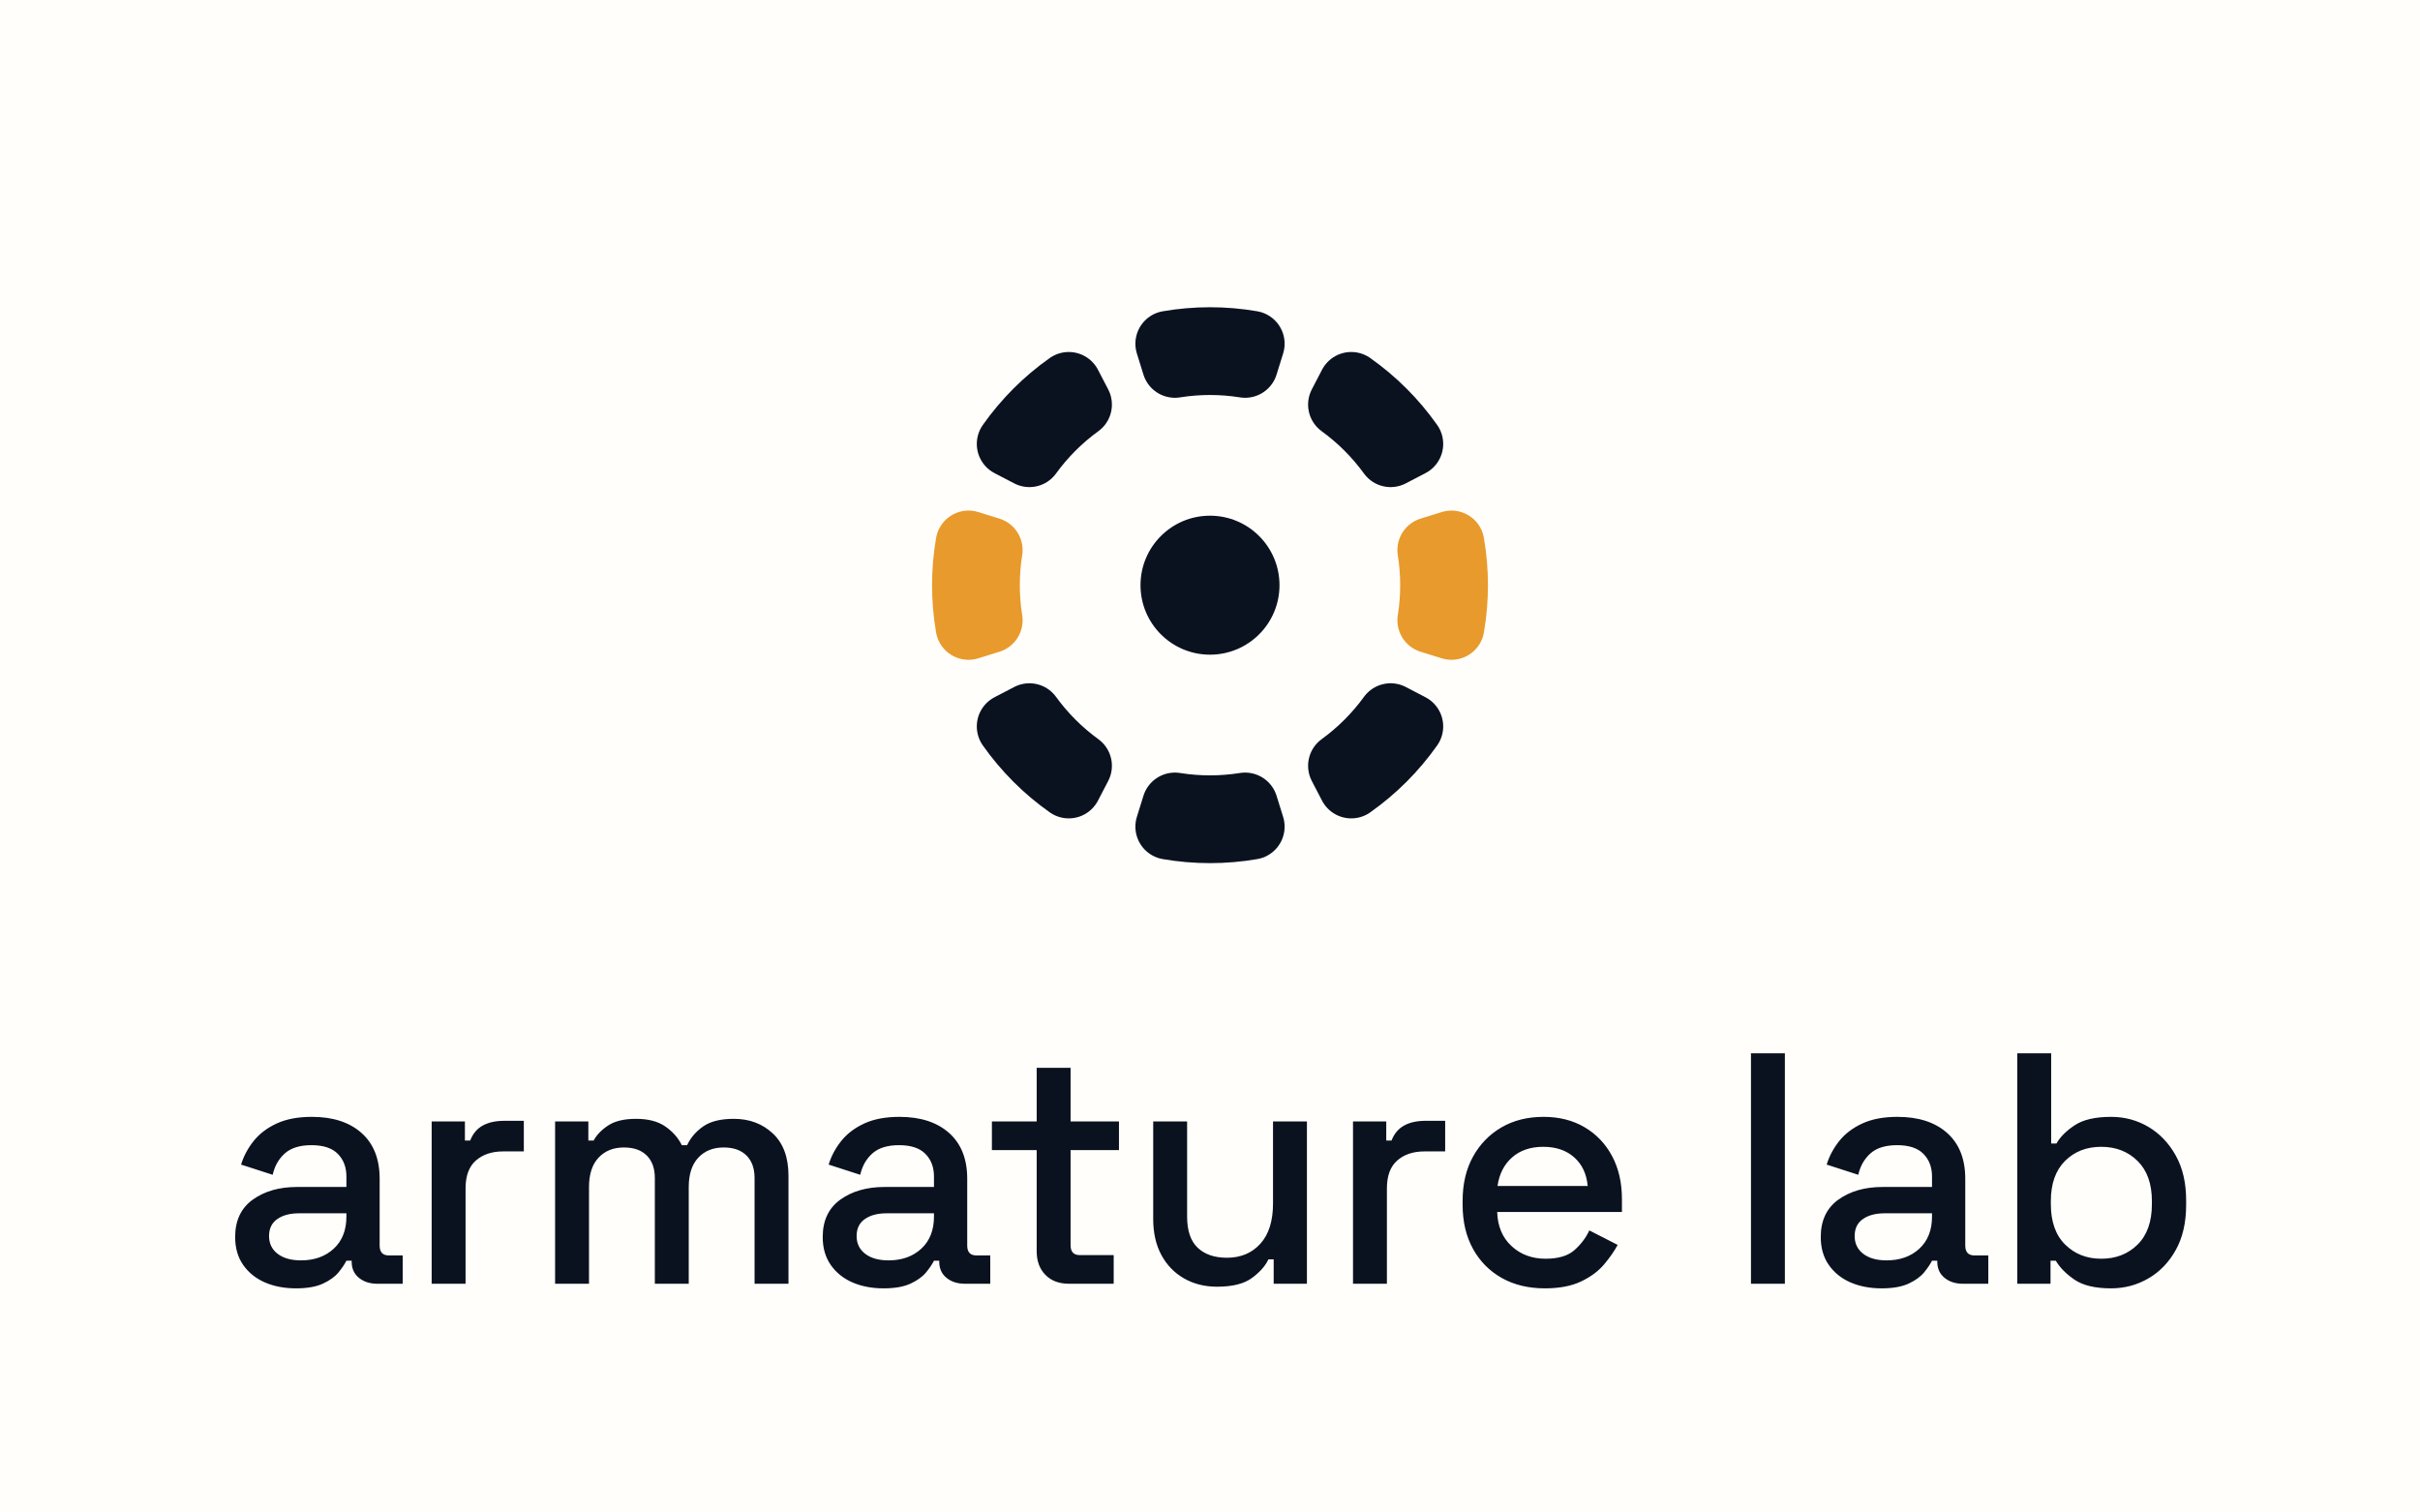
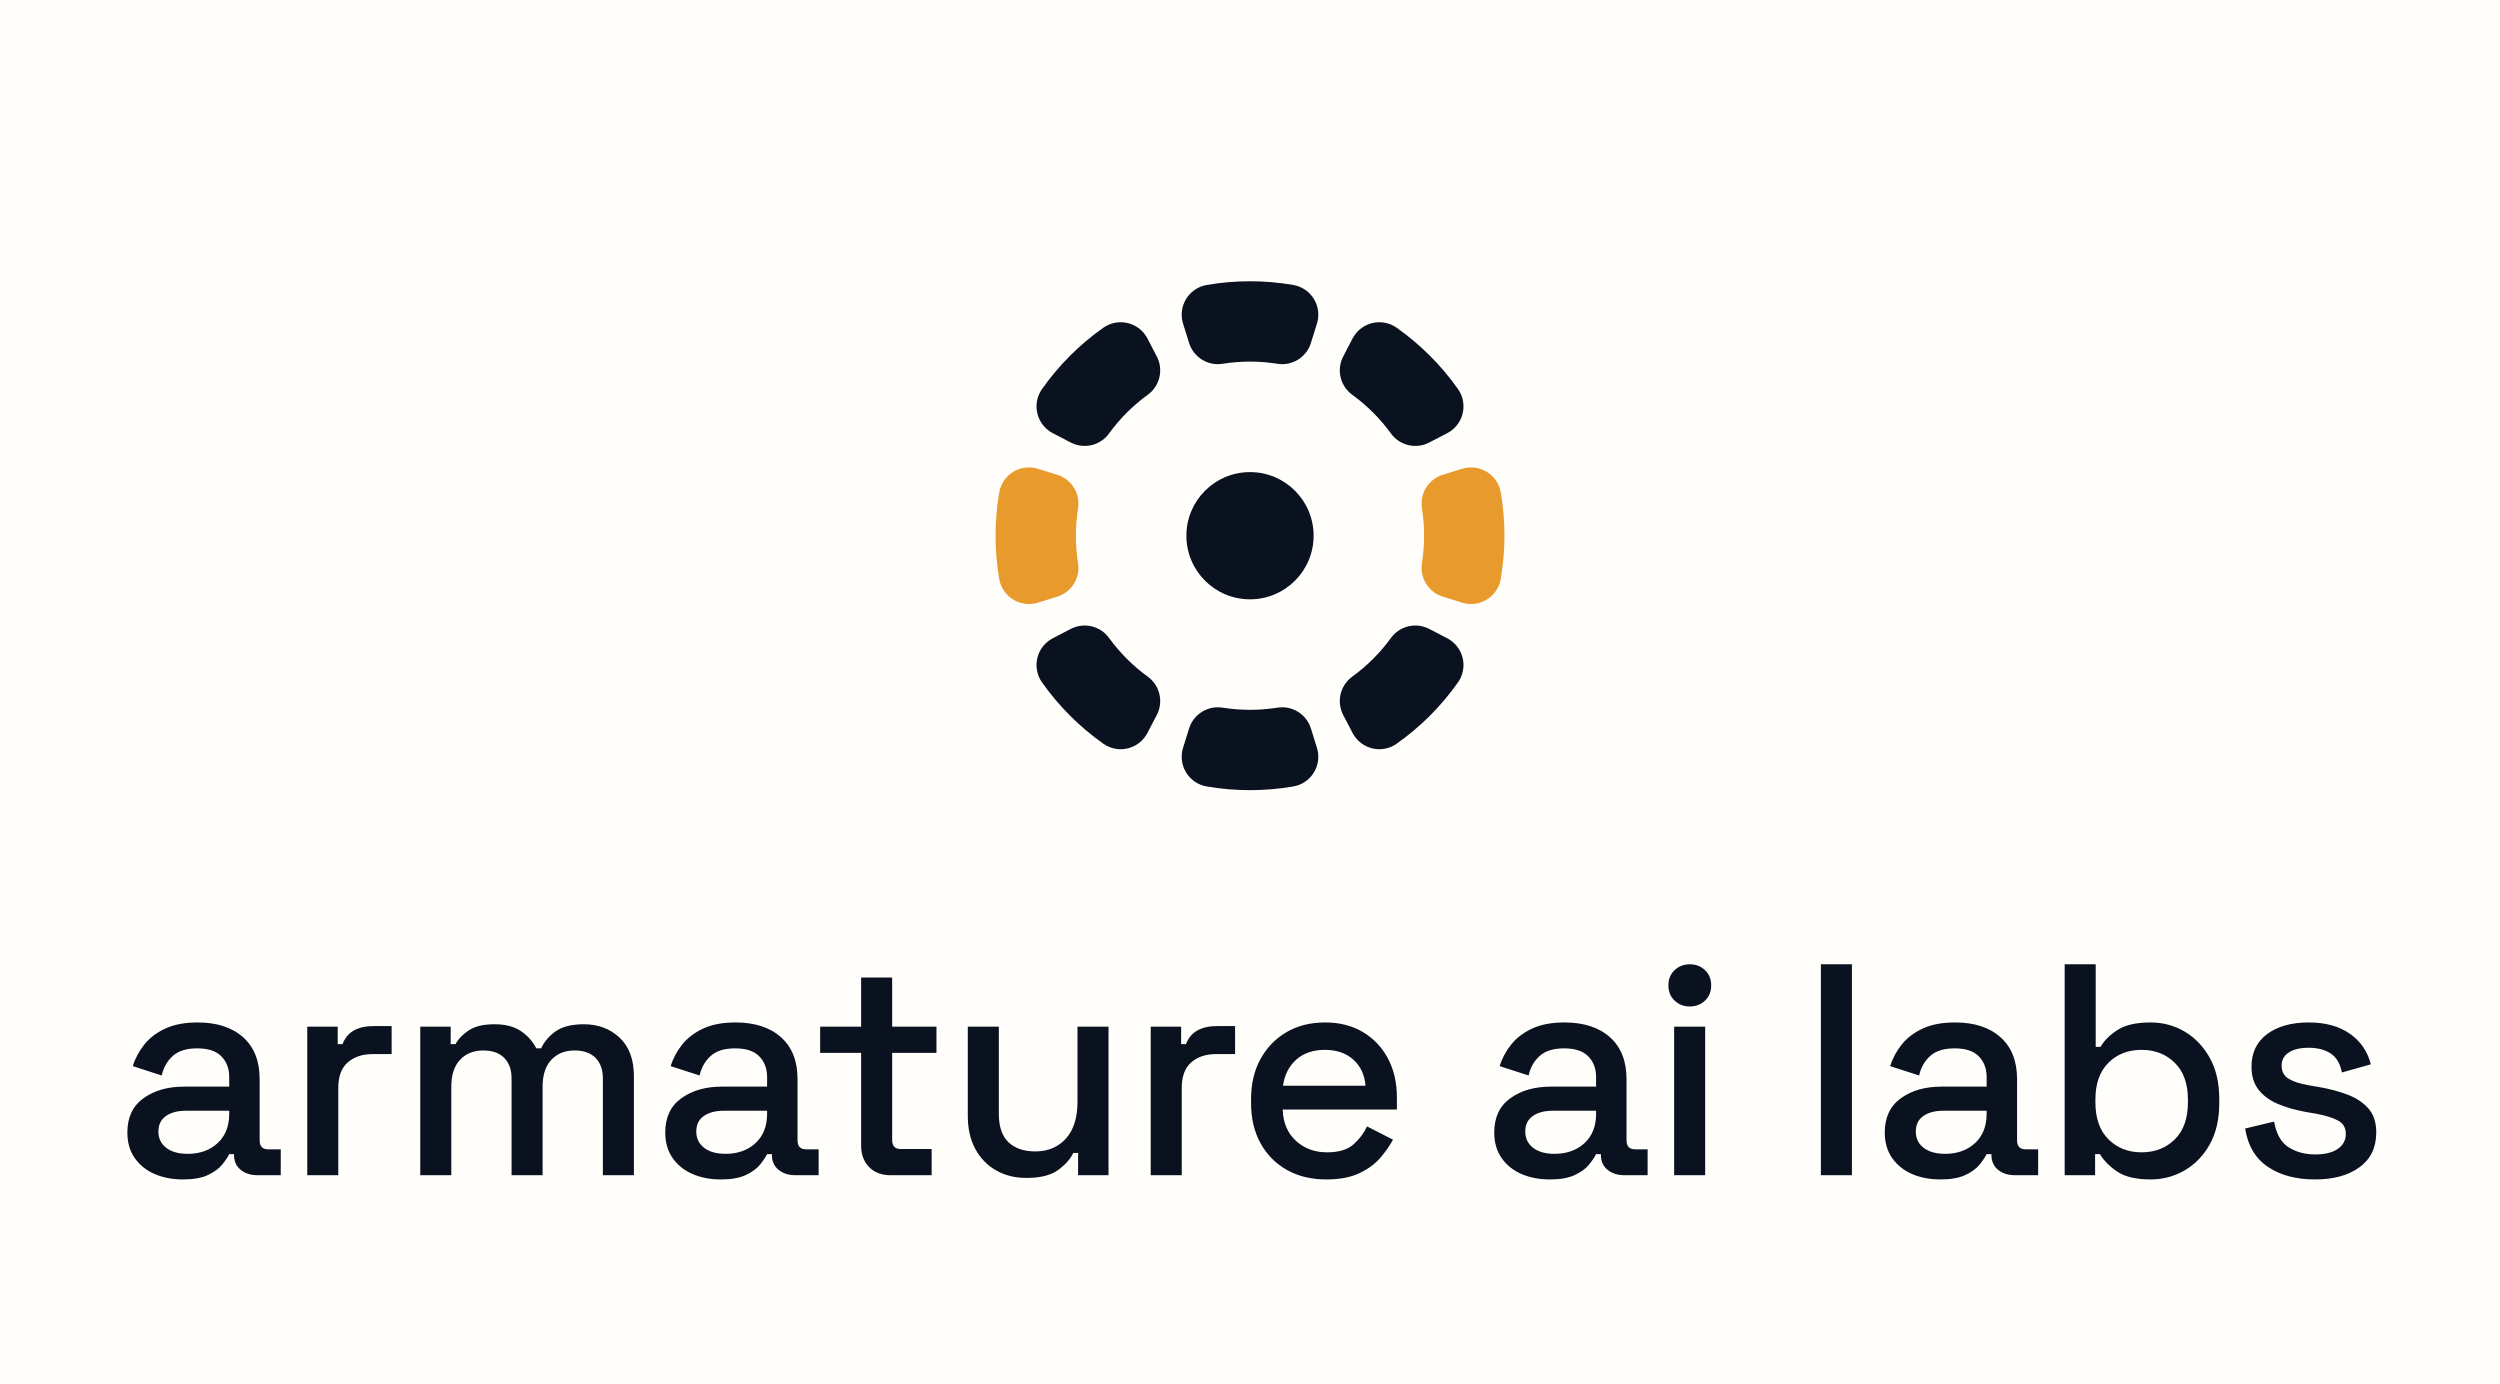
- <svg xmlns="http://www.w3.org/2000/svg" viewBox="0 0 397 248" width="397" height="248">
-   <rect width="397" height="248" fill="#FFFEFA" />
-   <g transform="translate(138.5,36) scale(1.2)">
-     <path d="M69.31 22.62 A33.5 33.5 0 0 1 77.38 30.69 L74.69 32.09 A30.5 30.5 0 0 0 67.91 25.31 Z M77.38 69.31 A33.5 33.5 0 0 1 69.31 77.38 L67.91 74.69 A30.5 30.5 0 0 0 74.69 67.91 Z M55.70 83.01 A33.5 33.5 0 0 1 44.30 83.01 L45.20 80.12 A30.5 30.5 0 0 0 54.80 80.12 Z M30.69 77.38 A33.5 33.5 0 0 1 22.62 69.31 L25.31 67.91 A30.5 30.5 0 0 0 32.09 74.69 Z M22.62 30.69 A33.5 33.5 0 0 1 30.69 22.62 L32.09 25.31 A30.5 30.5 0 0 0 25.31 32.09 Z M44.30 16.99 A33.5 33.5 0 0 1 55.70 16.99 L54.80 19.88 A30.5 30.5 0 0 0 45.20 19.88 Z" fill="#0A1220" stroke="#0A1220" stroke-width="9.0" stroke-linejoin="round" />
-     <path d="M83.01 44.30 A33.5 33.5 0 0 1 83.01 55.70 L80.12 54.80 A30.5 30.5 0 0 0 80.12 45.20 Z M16.99 55.70 A33.5 33.5 0 0 1 16.99 44.30 L19.88 45.20 A30.5 30.5 0 0 0 19.88 54.80 Z" fill="#E89A2C" stroke="#E89A2C" stroke-width="9.0" stroke-linejoin="round" />
+ <svg xmlns="http://www.w3.org/2000/svg" viewBox="0 0 448 248" width="448" height="248">
+   <rect width="100%" height="100%" fill="#FFFEFA" />
+   <g transform="translate(164,36) scale(1.2)">
+     <path d="M69.31 22.62 A33.5 33.5 0 0 1 77.38 30.69 L74.69 32.09 A30.5 30.5 0 0 0 67.91 25.31 Z M77.38 69.31 A33.5 33.5 0 0 1 69.31 77.38 L67.91 74.69 A30.5 30.5 0 0 0 74.69 67.91 Z M55.70 83.01 A33.5 33.5 0 0 1 44.30 83.01 L45.20 80.12 A30.5 30.5 0 0 0 54.80 80.12 Z M30.69 77.38 A33.5 33.5 0 0 1 22.62 69.31 L25.31 67.91 A30.5 30.5 0 0 0 32.09 74.69 Z M22.62 30.69 A33.5 33.5 0 0 1 30.69 22.62 L32.09 25.31 A30.5 30.5 0 0 0 25.31 32.09 Z M44.30 16.99 A33.5 33.5 0 0 1 55.70 16.99 L54.80 19.88 A30.5 30.5 0 0 0 45.20 19.88 Z" fill="#0A1220" stroke="#0A1220" stroke-width="9" stroke-linejoin="round" />
+     <path d="M83.01 44.30 A33.5 33.5 0 0 1 83.01 55.70 L80.12 54.80 A30.5 30.5 0 0 0 80.12 45.20 Z M16.99 55.70 A33.5 33.5 0 0 1 16.99 44.30 L19.88 45.20 A30.5 30.5 0 0 0 19.88 54.80 Z" fill="#E89A2C" stroke="#E89A2C" stroke-width="9" stroke-linejoin="round" />
    <circle cx="50" cy="50" r="9.5" fill="#0A1220" />
  </g>
-   <g transform="translate(36.2,210.6)">
-     <path fill="#0A1220" d="M12.366 0.756Q9.504 0.756 7.263 -0.216Q5.022 -1.188 3.699 -3.078Q2.376 -4.968 2.376 -7.668Q2.376 -11.718 5.265 -13.797Q8.154 -15.876 12.528 -15.876H20.628V-17.604Q20.628 -19.872 19.224 -21.303Q17.82 -22.734 14.904 -22.734Q12.042 -22.734 10.53 -21.384Q9.018 -20.034 8.532 -17.874L3.348 -19.548Q3.996 -21.654 5.427 -23.436Q6.858 -25.218 9.207 -26.298Q11.556 -27.378 14.958 -27.378Q20.142 -27.378 23.112 -24.732Q26.082 -22.086 26.082 -17.226V-6.264Q26.082 -4.644 27.594 -4.644H29.862V0.0H25.704Q23.868 0.0 22.68 -0.972Q21.492 -1.944 21.492 -3.618V-3.78H20.628Q20.196 -2.916 19.332 -1.863Q18.468 -0.81 16.794 -0.027Q15.12 0.756 12.366 0.756ZM13.176 -3.834Q16.47 -3.834 18.549 -5.751Q20.628 -7.668 20.628 -11.016V-11.556H12.852Q10.638 -11.556 9.288 -10.611Q7.938 -9.666 7.938 -7.83Q7.938 -5.994 9.342 -4.914Q10.746 -3.834 13.176 -3.834Z M34.614 0.0V-26.622H40.068V-23.49H40.932Q41.58 -25.164 42.984 -25.947Q44.388 -26.73 46.548 -26.73H49.734V-21.708H46.332Q43.578 -21.708 41.877 -20.223Q40.176 -18.738 40.176 -15.66V0.0Z M54.864 0.0V-26.622H60.318V-23.49H61.182Q61.938 -24.894 63.585 -25.974Q65.232 -27.054 68.148 -27.054Q71.118 -27.054 72.927 -25.812Q74.736 -24.57 75.654 -22.734H76.518Q77.382 -24.57 79.164 -25.812Q80.946 -27.054 84.186 -27.054Q88.02 -27.054 90.585 -24.651Q93.15 -22.248 93.15 -17.712V0.0H87.588V-17.334Q87.588 -19.71 86.265 -21.033Q84.942 -22.356 82.512 -22.356Q79.92 -22.356 78.354 -20.682Q76.788 -19.008 76.788 -15.876V0.0H71.226V-17.334Q71.226 -19.71 69.903 -21.033Q68.58 -22.356 66.15 -22.356Q63.558 -22.356 61.992 -20.682Q60.426 -19.008 60.426 -15.876V0.0Z M108.756 0.756Q105.894 0.756 103.653 -0.216Q101.412 -1.188 100.089 -3.078Q98.766 -4.968 98.766 -7.668Q98.766 -11.718 101.655 -13.797Q104.544 -15.876 108.918 -15.876H117.018V-17.604Q117.018 -19.872 115.614 -21.303Q114.21 -22.734 111.294 -22.734Q108.432 -22.734 106.92 -21.384Q105.408 -20.034 104.922 -17.874L99.738 -19.548Q100.386 -21.654 101.817 -23.436Q103.248 -25.218 105.597 -26.298Q107.946 -27.378 111.348 -27.378Q116.532 -27.378 119.502 -24.732Q122.472 -22.086 122.472 -17.226V-6.264Q122.472 -4.644 123.984 -4.644H126.252V0.0H122.094Q120.258 0.0 119.07 -0.972Q117.882 -1.944 117.882 -3.618V-3.78H117.018Q116.586 -2.916 115.722 -1.863Q114.858 -0.81 113.184 -0.027Q111.51 0.756 108.756 0.756ZM109.566 -3.834Q112.86 -3.834 114.939 -5.751Q117.018 -7.668 117.018 -11.016V-11.556H109.242Q107.028 -11.556 105.678 -10.611Q104.328 -9.666 104.328 -7.83Q104.328 -5.994 105.732 -4.914Q107.136 -3.834 109.566 -3.834Z M139.158 0.0Q136.728 0.0 135.297 -1.458Q133.866 -2.916 133.866 -5.346V-21.924H126.522V-26.622H133.866V-35.424H139.428V-26.622H147.366V-21.924H139.428V-6.318Q139.428 -4.698 140.94 -4.698H146.502V0.0Z M163.458 0.486Q160.434 0.486 158.058 -0.864Q155.682 -2.214 154.332 -4.698Q152.982 -7.182 152.982 -10.638V-26.622H158.544V-11.016Q158.544 -7.56 160.272 -5.913Q162.0 -4.266 165.078 -4.266Q168.48 -4.266 170.559 -6.561Q172.638 -8.856 172.638 -13.176V-26.622H178.2V0.0H172.746V-3.996H171.882Q171.126 -2.376 169.182 -0.945Q167.238 0.486 163.458 0.486Z M185.76 0.0V-26.622H191.214V-23.49H192.078Q192.726 -25.164 194.13 -25.947Q195.534 -26.73 197.694 -26.73H200.88V-21.708H197.478Q194.724 -21.708 193.023 -20.223Q191.322 -18.738 191.322 -15.66V0.0Z M217.242 0.756Q213.192 0.756 210.168 -0.945Q207.144 -2.646 205.443 -5.724Q203.742 -8.802 203.742 -12.96V-13.608Q203.742 -17.766 205.443 -20.844Q207.144 -23.922 210.114 -25.65Q213.084 -27.378 217.026 -27.378Q220.86 -27.378 223.749 -25.677Q226.638 -23.976 228.258 -20.952Q229.878 -17.928 229.878 -13.878V-11.772H209.412Q209.52 -8.262 211.761 -6.183Q214.002 -4.104 217.35 -4.104Q220.482 -4.104 222.075 -5.508Q223.668 -6.912 224.532 -8.748L229.176 -6.372Q228.366 -4.86 226.962 -3.186Q225.558 -1.512 223.182 -0.378Q220.806 0.756 217.242 0.756ZM209.466 -16.038H224.262Q223.992 -19.008 222.048 -20.736Q220.104 -22.464 216.972 -22.464Q213.84 -22.464 211.869 -20.736Q209.898 -19.008 209.466 -16.038Z" />
-     <path fill="#0A1220" d="M251.046 0.0V-37.8H256.608V0.0Z M272.484 0.756Q269.622 0.756 267.381 -0.216Q265.14 -1.188 263.817 -3.078Q262.494 -4.968 262.494 -7.668Q262.494 -11.718 265.383 -13.797Q268.272 -15.876 272.646 -15.876H280.746V-17.604Q280.746 -19.872 279.342 -21.303Q277.938 -22.734 275.022 -22.734Q272.16 -22.734 270.648 -21.384Q269.136 -20.034 268.65 -17.874L263.466 -19.548Q264.114 -21.654 265.545 -23.436Q266.976 -25.218 269.325 -26.298Q271.674 -27.378 275.076 -27.378Q280.26 -27.378 283.23 -24.732Q286.2 -22.086 286.2 -17.226V-6.264Q286.2 -4.644 287.712 -4.644H289.98V0.0H285.822Q283.986 0.0 282.798 -0.972Q281.61 -1.944 281.61 -3.618V-3.78H280.746Q280.314 -2.916 279.45 -1.863Q278.586 -0.81 276.912 -0.027Q275.238 0.756 272.484 0.756ZM273.294 -3.834Q276.588 -3.834 278.667 -5.751Q280.746 -7.668 280.746 -11.016V-11.556H272.97Q270.756 -11.556 269.406 -10.611Q268.056 -9.666 268.056 -7.83Q268.056 -5.994 269.46 -4.914Q270.864 -3.834 273.294 -3.834Z M310.122 0.756Q306.234 0.756 304.155 -0.648Q302.076 -2.052 301.05 -3.78H300.186V0.0H294.732V-37.8H300.294V-23.004H301.158Q302.076 -24.624 304.155 -26.001Q306.234 -27.378 310.122 -27.378Q313.47 -27.378 316.251 -25.731Q319.032 -24.084 320.733 -21.033Q322.434 -17.982 322.434 -13.716V-12.906Q322.434 -8.586 320.733 -5.535Q319.032 -2.484 316.224 -0.864Q313.416 0.756 310.122 0.756ZM308.502 -4.104Q312.12 -4.104 314.469 -6.426Q316.818 -8.748 316.818 -13.068V-13.554Q316.818 -17.82 314.469 -20.142Q312.12 -22.464 308.502 -22.464Q304.884 -22.464 302.562 -20.142Q300.24 -17.82 300.24 -13.554V-13.068Q300.24 -8.748 302.589 -6.426Q304.938 -4.104 308.502 -4.104Z" />
+   <g transform="translate(20.447,210.6) scale(0.54,-0.54)">
+     <path fill="#0A1220" d="M22.9 -1.4 Q17.6 -1.4 13.45 0.4 Q9.3 2.2 6.85 5.7 Q4.4 9.2 4.4 14.2 Q4.4 21.7 9.75 25.55 Q15.1 29.4 23.2 29.4 L38.2 29.4 L38.2 32.6 Q38.2 36.8 35.6 39.45 Q33 42.1 27.6 42.1 Q22.3 42.1 19.5 39.6 Q16.7 37.1 15.8 33.1 L6.2 36.2 Q7.4 40.1 10.05 43.4 Q12.7 46.7 17.05 48.7 Q21.4 50.7 27.7 50.7 Q37.3 50.7 42.8 45.8 Q48.3 40.9 48.3 31.9 L48.3 11.6 Q48.3 8.6 51.1 8.6 L55.3 8.6 L55.3 0 L47.6 0 Q44.2 0 42 1.8 Q39.8 3.6 39.8 6.7 L39.8 7 L38.2 7 Q37.4 5.4 35.8 3.45 Q34.2 1.5 31.1 0.05 Q28 -1.4 22.9 -1.4 Z M24.4 7.1 Q30.5 7.1 34.35 10.65 Q38.2 14.2 38.2 20.4 L38.2 21.4 L23.8 21.4 Q19.7 21.4 17.2 19.65 Q14.7 17.9 14.7 14.5 Q14.7 11.1 17.3 9.1 Q19.9 7.1 24.4 7.1 Z M64.1 0 L64.1 49.3 L74.2 49.3 L74.2 43.5 L75.8 43.5 Q77 46.6 79.6 48.05 Q82.2 49.5 86.2 49.5 L92.1 49.5 L92.1 40.2 L85.8 40.2 Q80.7 40.2 77.55 37.45 Q74.4 34.7 74.4 29 L74.4 0 Z M101.6 0 L101.6 49.3 L111.7 49.3 L111.7 43.5 L113.3 43.5 Q114.7 46.1 117.75 48.1 Q120.8 50.1 126.2 50.1 Q131.7 50.1 135.05 47.8 Q138.4 45.5 140.1 42.1 L141.7 42.1 Q143.3 45.5 146.6 47.8 Q149.9 50.1 155.9 50.1 Q163 50.1 167.75 45.65 Q172.5 41.2 172.5 32.8 L172.5 0 L162.2 0 L162.2 32.1 Q162.2 36.5 159.75 38.95 Q157.3 41.4 152.8 41.4 Q148 41.4 145.1 38.3 Q142.2 35.2 142.2 29.4 L142.2 0 L131.9 0 L131.9 32.1 Q131.9 36.5 129.45 38.95 Q127 41.4 122.5 41.4 Q117.7 41.4 114.8 38.3 Q111.9 35.2 111.9 29.4 L111.9 0 Z M201.4 -1.4 Q196.1 -1.4 191.95 0.4 Q187.8 2.2 185.35 5.7 Q182.9 9.2 182.9 14.2 Q182.9 21.7 188.25 25.55 Q193.6 29.4 201.7 29.4 L216.7 29.4 L216.7 32.6 Q216.7 36.8 214.1 39.45 Q211.5 42.1 206.1 42.1 Q200.8 42.1 198 39.6 Q195.2 37.1 194.3 33.1 L184.7 36.2 Q185.9 40.1 188.55 43.4 Q191.2 46.7 195.55 48.7 Q199.9 50.7 206.2 50.7 Q215.8 50.7 221.3 45.8 Q226.8 40.9 226.8 31.9 L226.8 11.6 Q226.8 8.6 229.6 8.6 L233.8 8.6 L233.8 0 L226.1 0 Q222.7 0 220.5 1.8 Q218.3 3.6 218.3 6.7 L218.3 7 L216.7 7 Q215.9 5.4 214.3 3.45 Q212.7 1.5 209.6 0.05 Q206.5 -1.4 201.4 -1.4 Z M202.9 7.1 Q209 7.1 212.85 10.65 Q216.7 14.2 216.7 20.4 L216.7 21.4 L202.3 21.4 Q198.2 21.4 195.7 19.65 Q193.2 17.9 193.2 14.5 Q193.2 11.1 195.8 9.1 Q198.4 7.1 202.9 7.1 Z M257.7 0 Q253.2 0 250.55 2.7 Q247.9 5.4 247.9 9.9 L247.9 40.6 L234.3 40.6 L234.3 49.3 L247.9 49.3 L247.9 65.6 L258.2 65.6 L258.2 49.3 L272.9 49.3 L272.9 40.6 L258.2 40.6 L258.2 11.7 Q258.2 8.7 261 8.7 L271.3 8.7 L271.3 0 Z M302.7 -0.9 Q297.1 -0.9 292.7 1.6 Q288.3 4.1 285.8 8.7 Q283.3 13.3 283.3 19.7 L283.3 49.3 L293.6 49.3 L293.6 20.4 Q293.6 14 296.8 10.95 Q300 7.9 305.7 7.9 Q312 7.9 315.85 12.15 Q319.7 16.4 319.7 24.4 L319.7 49.3 L330 49.3 L330 0 L319.9 0 L319.9 7.4 L318.3 7.4 Q316.9 4.4 313.3 1.75 Q309.7 -0.9 302.7 -0.9 Z M344 0 L344 49.3 L354.1 49.3 L354.1 43.5 L355.7 43.5 Q356.9 46.6 359.5 48.05 Q362.1 49.5 366.1 49.5 L372 49.5 L372 40.2 L365.7 40.2 Q360.6 40.2 357.45 37.45 Q354.3 34.7 354.3 29 L354.3 0 Z M402.3 -1.4 Q394.8 -1.4 389.2 1.75 Q383.6 4.9 380.45 10.6 Q377.3 16.3 377.3 24 L377.3 25.2 Q377.3 32.9 380.45 38.6 Q383.6 44.3 389.1 47.5 Q394.6 50.7 401.9 50.7 Q409 50.7 414.35 47.55 Q419.7 44.4 422.7 38.8 Q425.7 33.2 425.7 25.7 L425.7 21.8 L387.8 21.8 Q388 15.3 392.15 11.45 Q396.3 7.6 402.5 7.6 Q408.3 7.6 411.25 10.2 Q414.2 12.8 415.8 16.2 L424.4 11.8 Q422.9 9 420.3 5.9 Q417.7 2.8 413.3 0.7 Q408.9 -1.4 402.3 -1.4 Z M387.9 29.7 L415.3 29.7 Q414.8 35.2 411.2 38.4 Q407.6 41.6 401.8 41.6 Q396 41.6 392.35 38.4 Q388.7 35.2 387.9 29.7 Z M476.5 -1.4 Q471.2 -1.4 467.05 0.4 Q462.9 2.2 460.45 5.7 Q458 9.2 458 14.2 Q458 21.7 463.35 25.55 Q468.7 29.4 476.8 29.4 L491.8 29.4 L491.8 32.6 Q491.8 36.8 489.2 39.45 Q486.6 42.1 481.2 42.1 Q475.9 42.1 473.1 39.6 Q470.3 37.1 469.4 33.1 L459.8 36.2 Q461 40.1 463.65 43.4 Q466.3 46.7 470.65 48.7 Q475 50.7 481.3 50.7 Q490.9 50.7 496.4 45.8 Q501.9 40.9 501.9 31.9 L501.9 11.6 Q501.9 8.6 504.7 8.6 L508.9 8.6 L508.9 0 L501.2 0 Q497.8 0 495.6 1.8 Q493.4 3.6 493.4 6.7 L493.4 7 L491.8 7 Q491 5.4 489.4 3.45 Q487.8 1.5 484.7 0.05 Q481.6 -1.4 476.5 -1.4 Z M478 7.1 Q484.1 7.1 487.95 10.65 Q491.8 14.2 491.8 20.4 L491.8 21.4 L477.4 21.4 Q473.3 21.4 470.8 19.65 Q468.3 17.9 468.3 14.5 Q468.3 11.1 470.9 9.1 Q473.5 7.1 478 7.1 Z M517.7 0 L517.7 49.3 L528 49.3 L528 0 Z M522.9 56 Q519.9 56 517.85 57.95 Q515.8 59.9 515.8 63 Q515.8 66.1 517.85 68.05 Q519.9 70 522.9 70 Q525.9 70 527.95 68.05 Q530 66.1 530 63 Q530 59.9 527.95 57.95 Q525.9 56 522.9 56 Z M566.4 0 L566.4 70 L576.7 70 L576.7 0 Z M606.1 -1.4 Q600.8 -1.4 596.65 0.4 Q592.5 2.2 590.05 5.7 Q587.6 9.2 587.6 14.2 Q587.6 21.7 592.95 25.55 Q598.3 29.4 606.4 29.4 L621.4 29.4 L621.4 32.6 Q621.4 36.8 618.8 39.45 Q616.2 42.1 610.8 42.1 Q605.5 42.1 602.7 39.6 Q599.9 37.1 599 33.1 L589.4 36.2 Q590.6 40.1 593.25 43.4 Q595.9 46.7 600.25 48.7 Q604.6 50.7 610.9 50.7 Q620.5 50.7 626 45.8 Q631.5 40.9 631.5 31.9 L631.5 11.6 Q631.5 8.6 634.3 8.6 L638.5 8.6 L638.5 0 L630.8 0 Q627.4 0 625.2 1.8 Q623 3.6 623 6.7 L623 7 L621.4 7 Q620.6 5.4 619 3.45 Q617.4 1.5 614.3 0.05 Q611.2 -1.4 606.1 -1.4 Z M607.6 7.1 Q613.7 7.1 617.55 10.65 Q621.4 14.2 621.4 20.4 L621.4 21.4 L607 21.4 Q602.9 21.4 600.4 19.65 Q597.9 17.9 597.9 14.5 Q597.9 11.1 600.5 9.1 Q603.1 7.1 607.6 7.1 Z M675.8 -1.4 Q668.6 -1.4 664.75 1.2 Q660.9 3.8 659 7 L657.4 7 L657.4 0 L647.3 0 L647.3 70 L657.6 70 L657.6 42.6 L659.2 42.6 Q660.9 45.6 664.75 48.15 Q668.6 50.7 675.8 50.7 Q682 50.7 687.15 47.65 Q692.3 44.6 695.45 38.95 Q698.6 33.3 698.6 25.4 L698.6 23.9 Q698.6 15.9 695.45 10.25 Q692.3 4.6 687.1 1.6 Q681.9 -1.4 675.8 -1.4 Z M672.8 7.6 Q679.5 7.6 683.85 11.9 Q688.2 16.2 688.2 24.2 L688.2 25.1 Q688.2 33 683.85 37.3 Q679.5 41.6 672.8 41.6 Q666.1 41.6 661.8 37.3 Q657.5 33 657.5 25.1 L657.5 24.2 Q657.5 16.2 661.85 11.9 Q666.2 7.6 672.8 7.6 Z M730.4 -1.4 Q720.9 -1.4 714.7 2.8 Q708.5 7 707.2 15.5 L716.8 17.8 Q717.9 11.6 721.65 9.25 Q725.4 6.9 730.4 6.9 Q735.3 6.9 737.95 8.75 Q740.6 10.6 740.6 13.7 Q740.6 16.7 738.1 18.1 Q735.6 19.5 730.8 20.4 L727.3 21 Q722.3 21.9 718.2 23.6 Q714.1 25.3 711.7 28.3 Q709.3 31.3 709.3 36 Q709.3 43 714.5 46.85 Q719.7 50.7 728.3 50.7 Q736.6 50.7 741.95 46.95 Q747.3 43.2 748.9 36.8 L739.3 34.1 Q738.4 38.6 735.5 40.45 Q732.6 42.3 728.3 42.3 Q724.1 42.3 721.7 40.75 Q719.3 39.2 719.3 36.4 Q719.3 33.4 721.65 32 Q724 30.6 728 29.9 L731.5 29.3 Q736.8 28.4 741.15 26.75 Q745.5 25.1 748.1 22.15 Q750.7 19.2 750.7 14.2 Q750.7 6.7 745.15 2.65 Q739.6 -1.4 730.4 -1.4 Z" />
  </g>
</svg>
